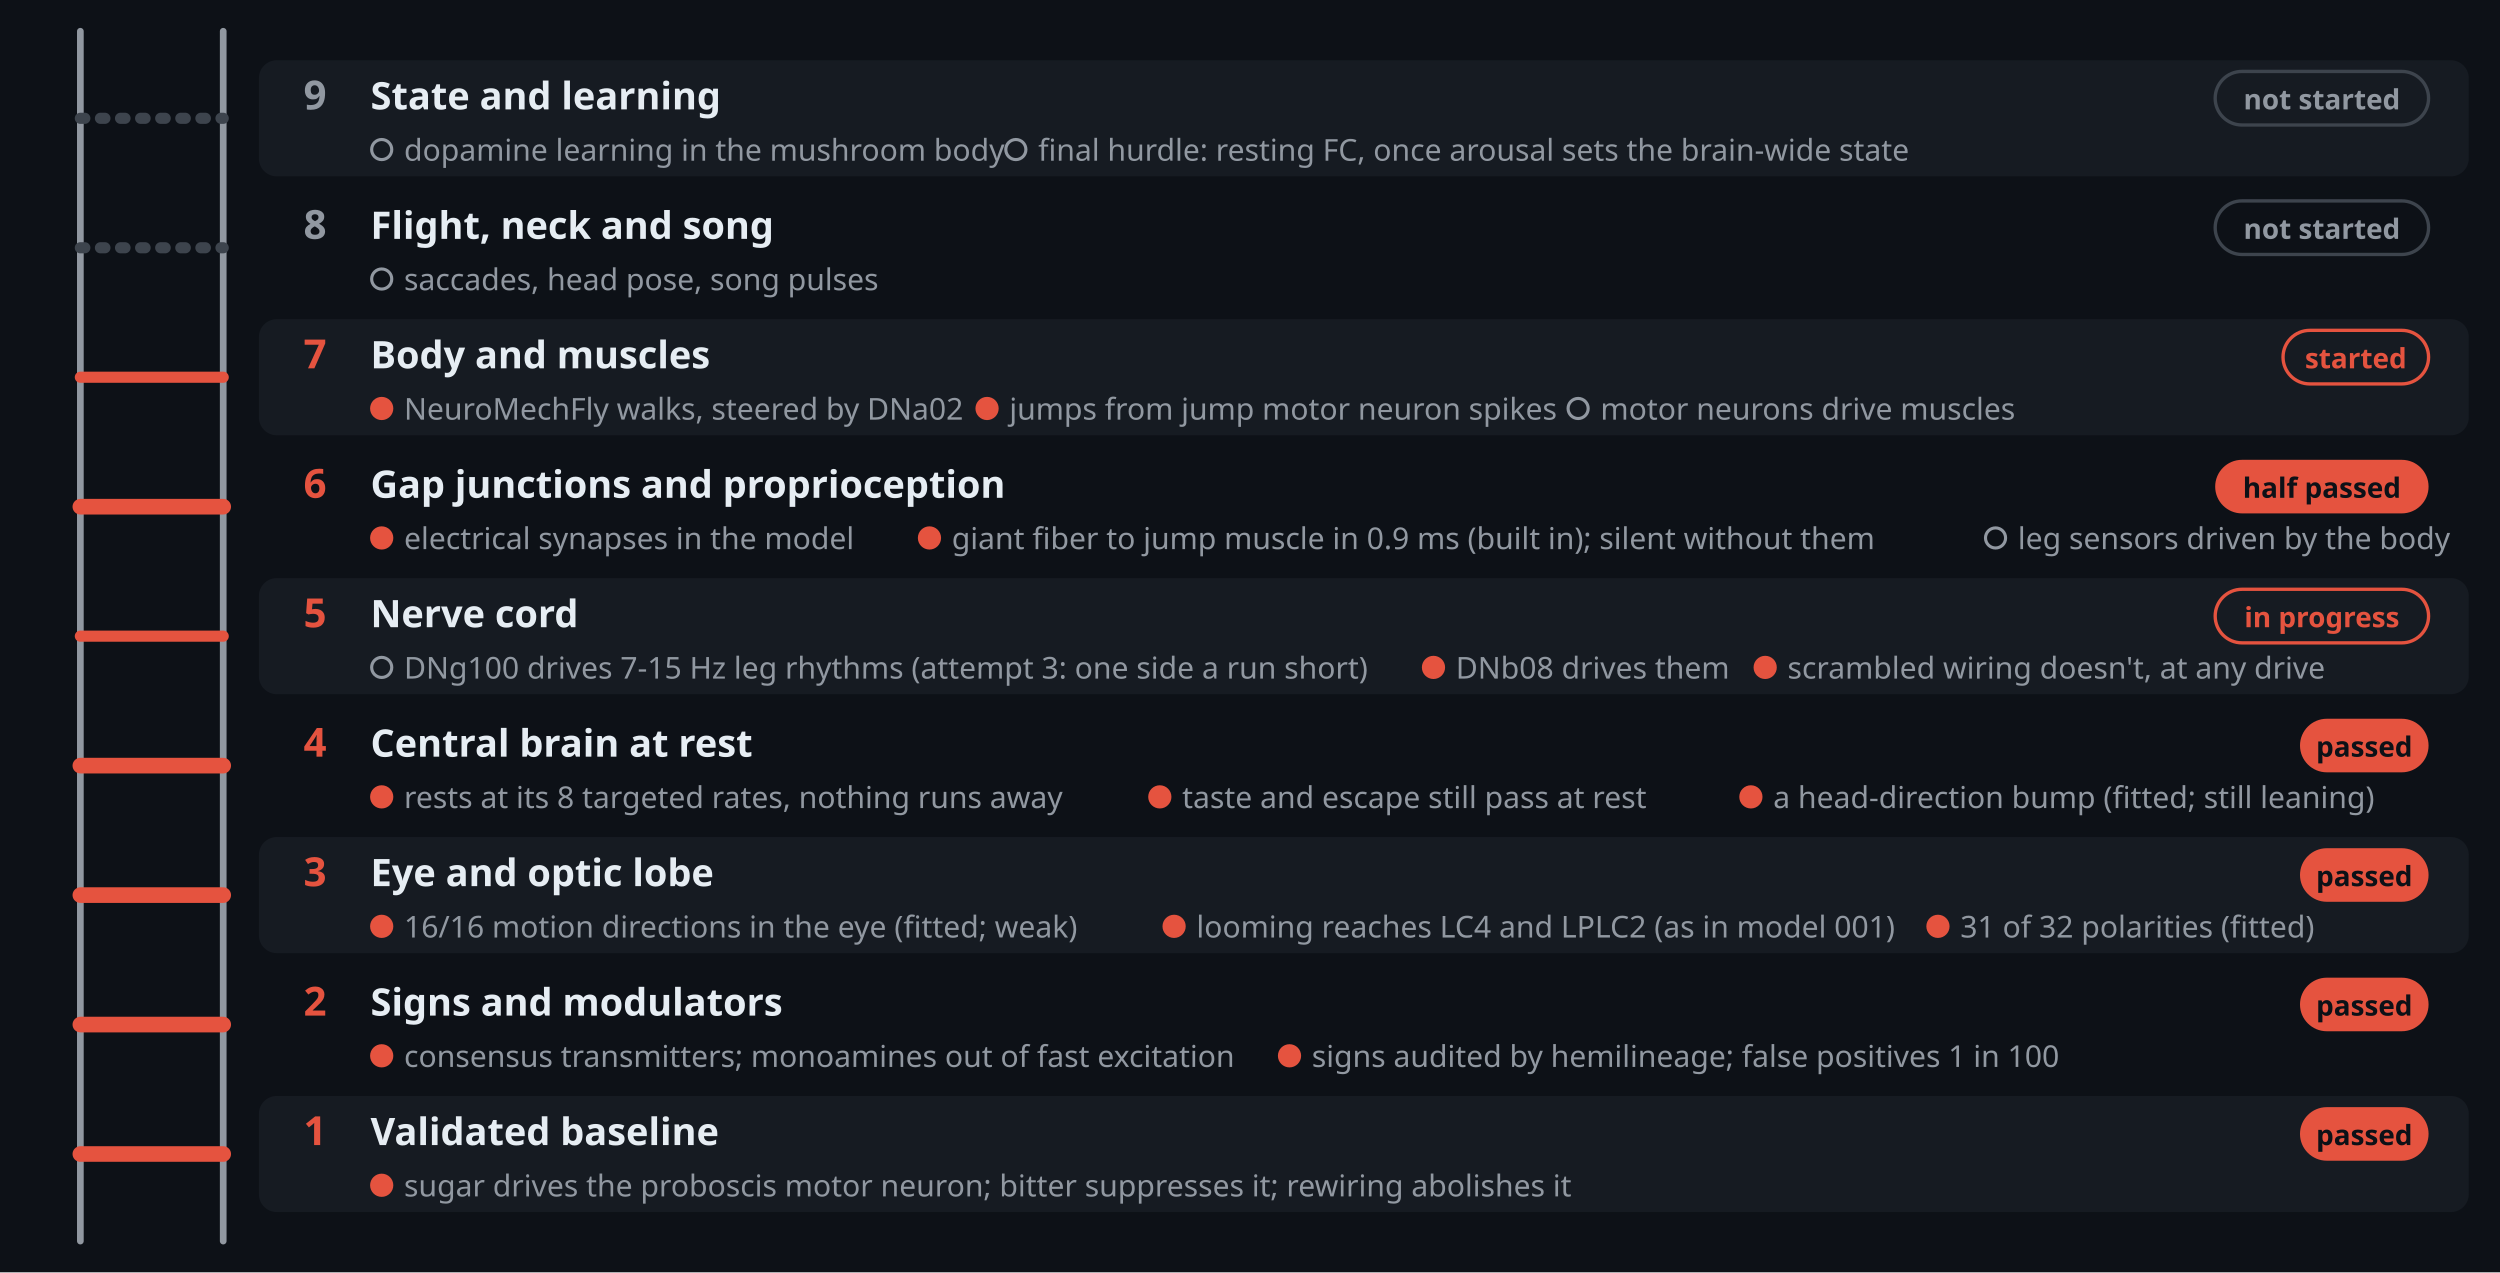
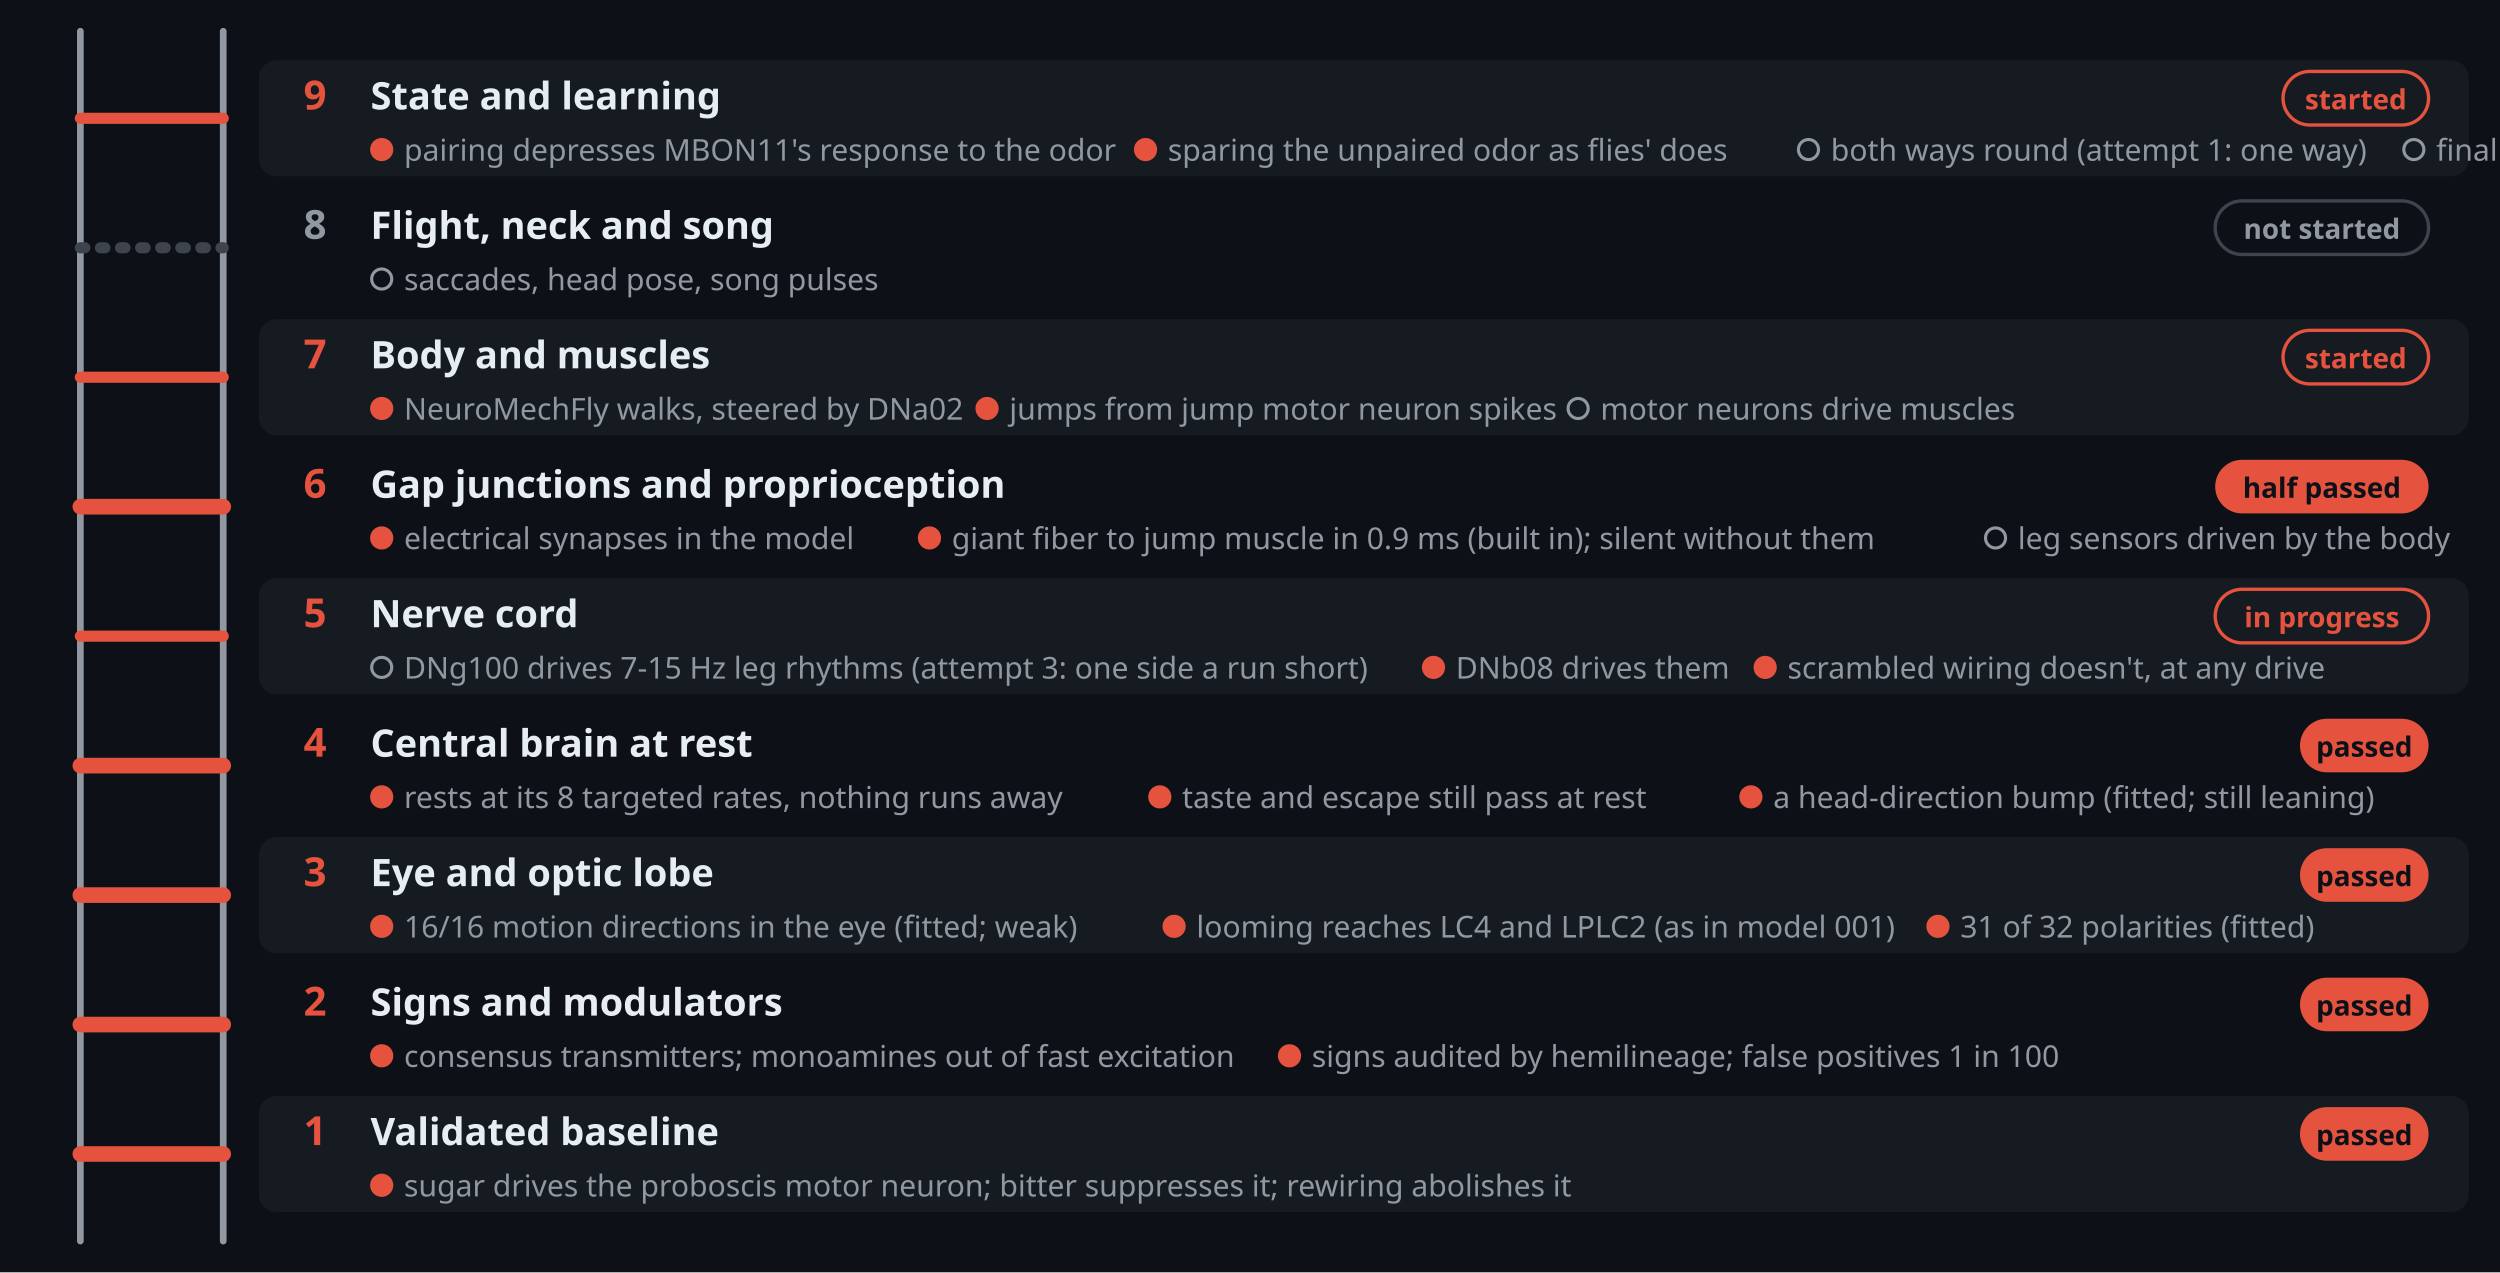
<svg xmlns="http://www.w3.org/2000/svg" width="1120" height="570" viewBox="0 0 1120 570" role="img" aria-labelledby="t">
  <style>
    text { font-family: -apple-system, BlinkMacSystemFont, 'Segoe UI', 'Noto Sans', Helvetica, Arial, sans-serif; }
    .num { font-size: 18px; font-weight: 700; font-variant-numeric: tabular-nums; }
    .name { font-size: 17px; font-weight: 600; fill: #e6edf3; }
    .mark { font-size: 13.5px; fill: #9198a1; }
    .pill { font-size: 12.5px; font-weight: 600; }
    </style>
  <rect width="1120" height="570" fill="#0d1117" />
  <path d="M36 14V556M100 14V556" stroke="#9198a1" stroke-width="3" stroke-linecap="round" />
  <g>
    <rect x="116" y="491.0" width="990" height="52" rx="8" fill="#161b22" />
    <path d="M36 517.0H100" stroke="#e5533f" stroke-width="7" stroke-linecap="round" />
    <text x="136" y="513.0" class="num" fill="#e5533f">1</text>
    <text x="166" y="513.0" class="name">Validated baseline</text>
    <rect x="1030.4" y="496.0" width="57.6" height="24" rx="12" fill="#e5533f" />
    <text x="1059.2" y="513.0" class="pill" fill="#0d1117" text-anchor="middle">passed</text>
    <circle cx="171.0" cy="531.0" r="4.5" fill="#e5533f" stroke="#e5533f" stroke-width="1.4" />
    <text x="181.0" y="536.0" class="mark">sugar drives the proboscis motor neuron; bitter suppresses it; rewiring abolishes it</text>
  </g>
  <g>
    <path d="M36 459.0H100" stroke="#e5533f" stroke-width="7" stroke-linecap="round" />
    <text x="136" y="455.0" class="num" fill="#e5533f">2</text>
    <text x="166" y="455.0" class="name">Signs and modulators</text>
    <rect x="1030.4" y="438.0" width="57.6" height="24" rx="12" fill="#e5533f" />
    <text x="1059.2" y="455.0" class="pill" fill="#0d1117" text-anchor="middle">passed</text>
    <circle cx="171.0" cy="473.0" r="4.5" fill="#e5533f" stroke="#e5533f" stroke-width="1.4" />
    <text x="181.0" y="478.0" class="mark">consensus transmitters; monoamines out of fast excitation</text>
    <circle cx="577.7" cy="473.0" r="4.5" fill="#e5533f" stroke="#e5533f" stroke-width="1.4" />
    <text x="587.7" y="478.0" class="mark">signs audited by hemilineage; false positives 1 in 100</text>
  </g>
  <g>
    <rect x="116" y="375.0" width="990" height="52" rx="8" fill="#161b22" />
    <path d="M36 401.0H100" stroke="#e5533f" stroke-width="7" stroke-linecap="round" />
    <text x="136" y="397.0" class="num" fill="#e5533f">3</text>
    <text x="166" y="397.0" class="name">Eye and optic lobe</text>
    <rect x="1030.4" y="380.0" width="57.6" height="24" rx="12" fill="#e5533f" />
    <text x="1059.2" y="397.0" class="pill" fill="#0d1117" text-anchor="middle">passed</text>
    <circle cx="171.0" cy="415.0" r="4.5" fill="#e5533f" stroke="#e5533f" stroke-width="1.4" />
    <text x="181.0" y="420.0" class="mark">16/16 motion directions in the eye (fitted; weak)</text>
    <circle cx="526.0" cy="415.0" r="4.5" fill="#e5533f" stroke="#e5533f" stroke-width="1.4" />
    <text x="536.0" y="420.0" class="mark">looming reaches LC4 and LPLC2 (as in model 001)</text>
    <circle cx="868.2" cy="415.0" r="4.5" fill="#e5533f" stroke="#e5533f" stroke-width="1.4" />
    <text x="878.2" y="420.0" class="mark">31 of 32 polarities (fitted)</text>
  </g>
  <g>
    <path d="M36 343.0H100" stroke="#e5533f" stroke-width="7" stroke-linecap="round" />
    <text x="136" y="339.0" class="num" fill="#e5533f">4</text>
    <text x="166" y="339.0" class="name">Central brain at rest</text>
    <rect x="1030.4" y="322.0" width="57.6" height="24" rx="12" fill="#e5533f" />
    <text x="1059.2" y="339.0" class="pill" fill="#0d1117" text-anchor="middle">passed</text>
    <circle cx="171.0" cy="357.0" r="4.5" fill="#e5533f" stroke="#e5533f" stroke-width="1.4" />
    <text x="181.0" y="362.0" class="mark">rests at its 8 targeted rates, nothing runs away</text>
    <circle cx="519.6" cy="357.0" r="4.5" fill="#e5533f" stroke="#e5533f" stroke-width="1.4" />
    <text x="529.6" y="362.0" class="mark">taste and escape still pass at rest</text>
    <circle cx="784.4" cy="357.0" r="4.5" fill="#e5533f" stroke="#e5533f" stroke-width="1.4" />
    <text x="794.4" y="362.0" class="mark">a head-direction bump (fitted; still leaning)</text>
  </g>
  <g>
    <rect x="116" y="259.0" width="990" height="52" rx="8" fill="#161b22" />
    <path d="M36 285.0H100" stroke="#e5533f" stroke-width="5" stroke-linecap="round" />
    <text x="136" y="281.0" class="num" fill="#e5533f">5</text>
    <text x="166" y="281.0" class="name">Nerve cord</text>
    <rect x="992.4" y="264.0" width="95.6" height="24" rx="12" fill="none" stroke="#e5533f" stroke-width="1.5" />
    <text x="1040.2" y="281.0" class="pill" fill="#e5533f" text-anchor="middle">in progress</text>
    <circle cx="171.0" cy="299.0" r="4.5" fill="none" stroke="#9198a1" stroke-width="1.4" />
    <text x="181.0" y="304.0" class="mark">DNg100 drives 7-15 Hz leg rhythms (attempt 3: one side a run short)</text>
    <circle cx="642.2" cy="299.0" r="4.5" fill="#e5533f" stroke="#e5533f" stroke-width="1.4" />
    <text x="652.2" y="304.0" class="mark">DNb08 drives them</text>
    <circle cx="790.8" cy="299.0" r="4.5" fill="#e5533f" stroke="#e5533f" stroke-width="1.4" />
    <text x="800.8" y="304.0" class="mark">scrambled wiring doesn't, at any drive</text>
  </g>
  <g>
    <path d="M36 227.0H100" stroke="#e5533f" stroke-width="7" stroke-linecap="round" />
    <text x="136" y="223.0" class="num" fill="#e5533f">6</text>
    <text x="166" y="223.0" class="name">Gap junctions and proprioception</text>
    <rect x="992.4" y="206.0" width="95.6" height="24" rx="12" fill="#e5533f" />
    <text x="1040.2" y="223.0" class="pill" fill="#0d1117" text-anchor="middle">half passed</text>
    <circle cx="171.0" cy="241.0" r="4.5" fill="#e5533f" stroke="#e5533f" stroke-width="1.4" />
    <text x="181.0" y="246.0" class="mark">electrical synapses in the model</text>
    <circle cx="416.4" cy="241.0" r="4.5" fill="#e5533f" stroke="#e5533f" stroke-width="1.4" />
    <text x="426.4" y="246.0" class="mark">giant fiber to jump muscle in 0.9 ms (built in); silent without them</text>
    <circle cx="894.0" cy="241.0" r="4.5" fill="none" stroke="#9198a1" stroke-width="1.4" />
    <text x="904.0" y="246.0" class="mark">leg sensors driven by the body</text>
  </g>
  <g>
    <rect x="116" y="143.0" width="990" height="52" rx="8" fill="#161b22" />
    <path d="M36 169.0H100" stroke="#e5533f" stroke-width="5" stroke-linecap="round" />
    <text x="136" y="165.0" class="num" fill="#e5533f">7</text>
    <text x="166" y="165.0" class="name">Body and muscles</text>
    <rect x="1022.8" y="148.0" width="65.2" height="24" rx="12" fill="none" stroke="#e5533f" stroke-width="1.5" />
    <text x="1055.4" y="165.0" class="pill" fill="#e5533f" text-anchor="middle">started</text>
    <circle cx="171.0" cy="183.0" r="4.5" fill="#e5533f" stroke="#e5533f" stroke-width="1.4" />
    <text x="181.0" y="188.0" class="mark">NeuroMechFly walks, steered by DNa02</text>
    <circle cx="442.2" cy="183.0" r="4.5" fill="#e5533f" stroke="#e5533f" stroke-width="1.4" />
    <text x="452.2" y="188.0" class="mark">jumps from jump motor neuron spikes</text>
    <circle cx="707.0" cy="183.0" r="4.5" fill="none" stroke="#9198a1" stroke-width="1.4" />
    <text x="717.0" y="188.0" class="mark">motor neurons drive muscles</text>
  </g>
  <g>
    <path d="M36 111.0H100" stroke="#3d444d" stroke-width="5" stroke-linecap="round" stroke-dasharray="2 7" />
    <text x="136" y="107.0" class="num" fill="#9198a1">8</text>
    <text x="166" y="107.0" class="name">Flight, neck and song</text>
    <rect x="992.4" y="90.0" width="95.6" height="24" rx="12" fill="none" stroke="#3d444d" stroke-width="1.5" />
    <text x="1040.2" y="107.0" class="pill" fill="#9198a1" text-anchor="middle">not started</text>
    <circle cx="171.0" cy="125.0" r="4.5" fill="none" stroke="#9198a1" stroke-width="1.4" />
    <text x="181.0" y="130.0" class="mark">saccades, head pose, song pulses</text>
  </g>
  <g>
    <rect x="116" y="27.0" width="990" height="52" rx="8" fill="#161b22" />
-     <path d="M36 53.0H100" stroke="#3d444d" stroke-width="5" stroke-linecap="round" stroke-dasharray="2 7" />
-     <text x="136" y="49.0" class="num" fill="#9198a1">9</text>
+     <path d="M36 53.0H100" stroke="#e5533f" stroke-width="5" stroke-linecap="round" />
+     <text x="136" y="49.0" class="num" fill="#e5533f">9</text>
    <text x="166" y="49.0" class="name">State and learning</text>
-     <rect x="992.4" y="32.0" width="95.6" height="24" rx="12" fill="none" stroke="#3d444d" stroke-width="1.5" />
-     <text x="1040.2" y="49.0" class="pill" fill="#9198a1" text-anchor="middle">not started</text>
-     <circle cx="171.0" cy="67.0" r="4.5" fill="none" stroke="#9198a1" stroke-width="1.4" />
-     <text x="181.0" y="72.0" class="mark">dopamine learning in the mushroom body</text>
-     <circle cx="455.1" cy="67.0" r="4.5" fill="none" stroke="#9198a1" stroke-width="1.4" />
-     <text x="465.1" y="72.0" class="mark">final hurdle: resting FC, once arousal sets the brain-wide state</text>
+     <rect x="1022.8" y="32.0" width="65.2" height="24" rx="12" fill="none" stroke="#e5533f" stroke-width="1.5" />
+     <text x="1055.4" y="49.0" class="pill" fill="#e5533f" text-anchor="middle">started</text>
+     <circle cx="171.0" cy="67.0" r="4.5" fill="#e5533f" stroke="#e5533f" stroke-width="1.4" />
+     <text x="181.0" y="72.0" class="mark">pairing depresses MBON11's response to the odor</text>
+     <circle cx="513.2" cy="67.0" r="4.5" fill="#e5533f" stroke="#e5533f" stroke-width="1.4" />
+     <text x="523.2" y="72.0" class="mark">sparing the unpaired odor as flies' does</text>
+     <circle cx="810.2" cy="67.0" r="4.5" fill="none" stroke="#9198a1" stroke-width="1.4" />
+     <text x="820.2" y="72.0" class="mark">both ways round (attempt 1: one way)</text>
+     <circle cx="1081.4" cy="67.0" r="4.5" fill="none" stroke="#9198a1" stroke-width="1.4" />
+     <text x="1091.4" y="72.0" class="mark">final hurdle: resting FC, once arousal sets the brain-wide state</text>
  </g>
</svg>
